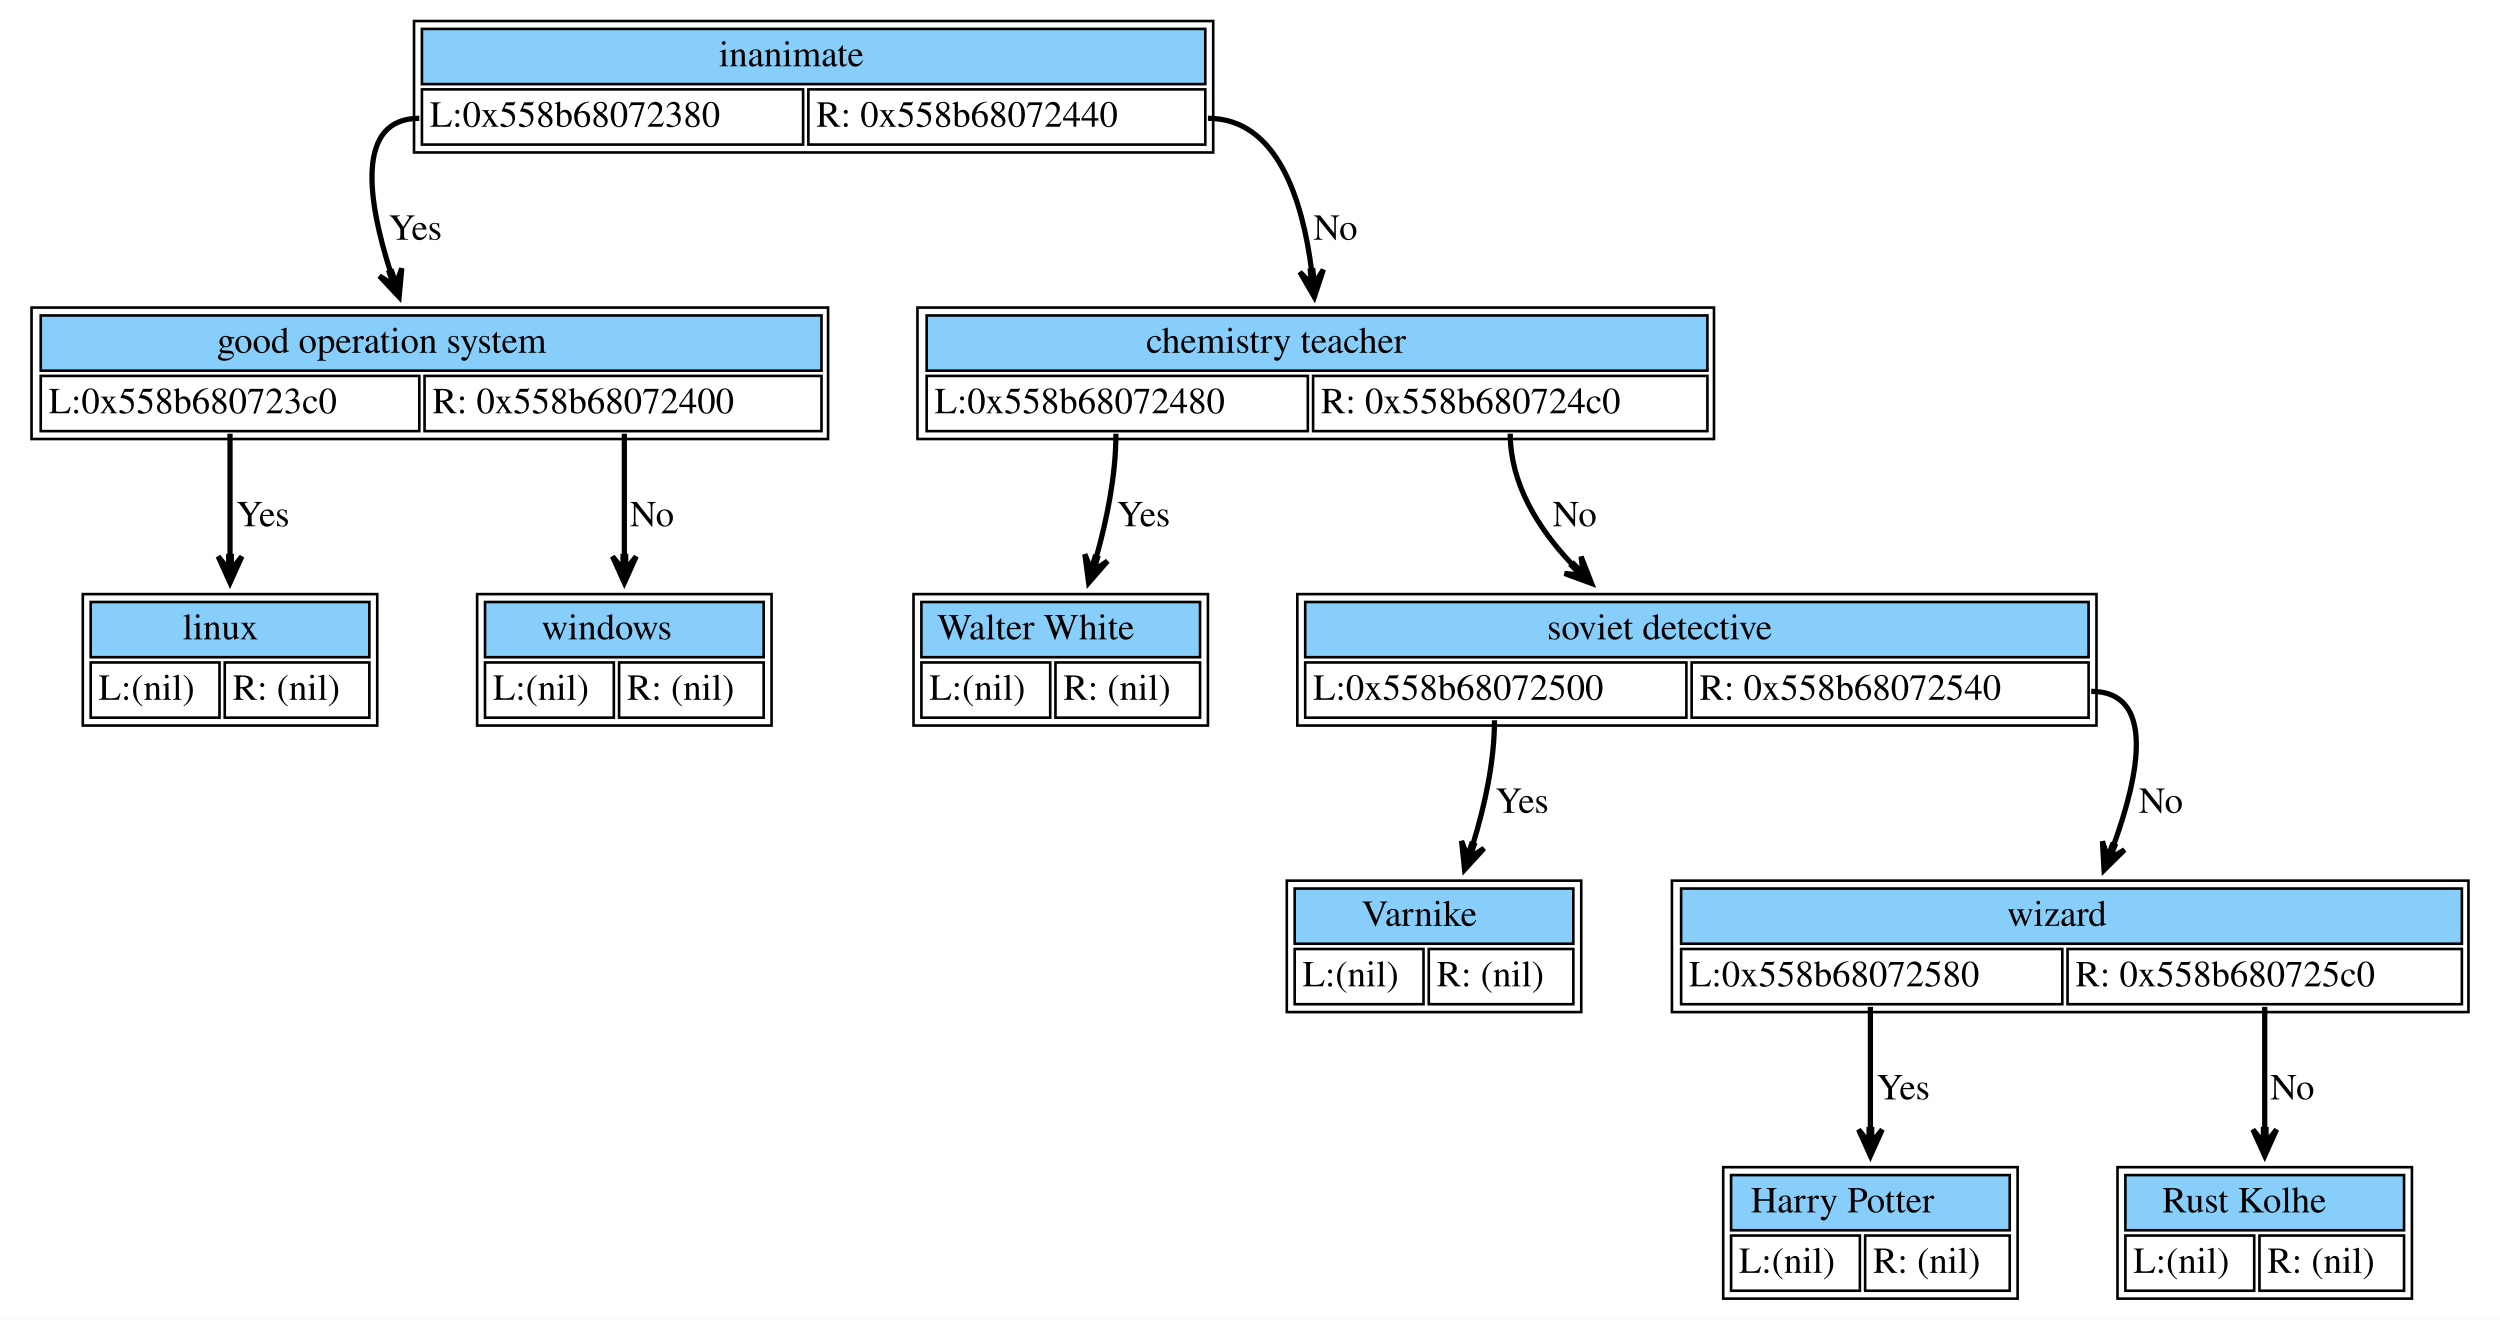
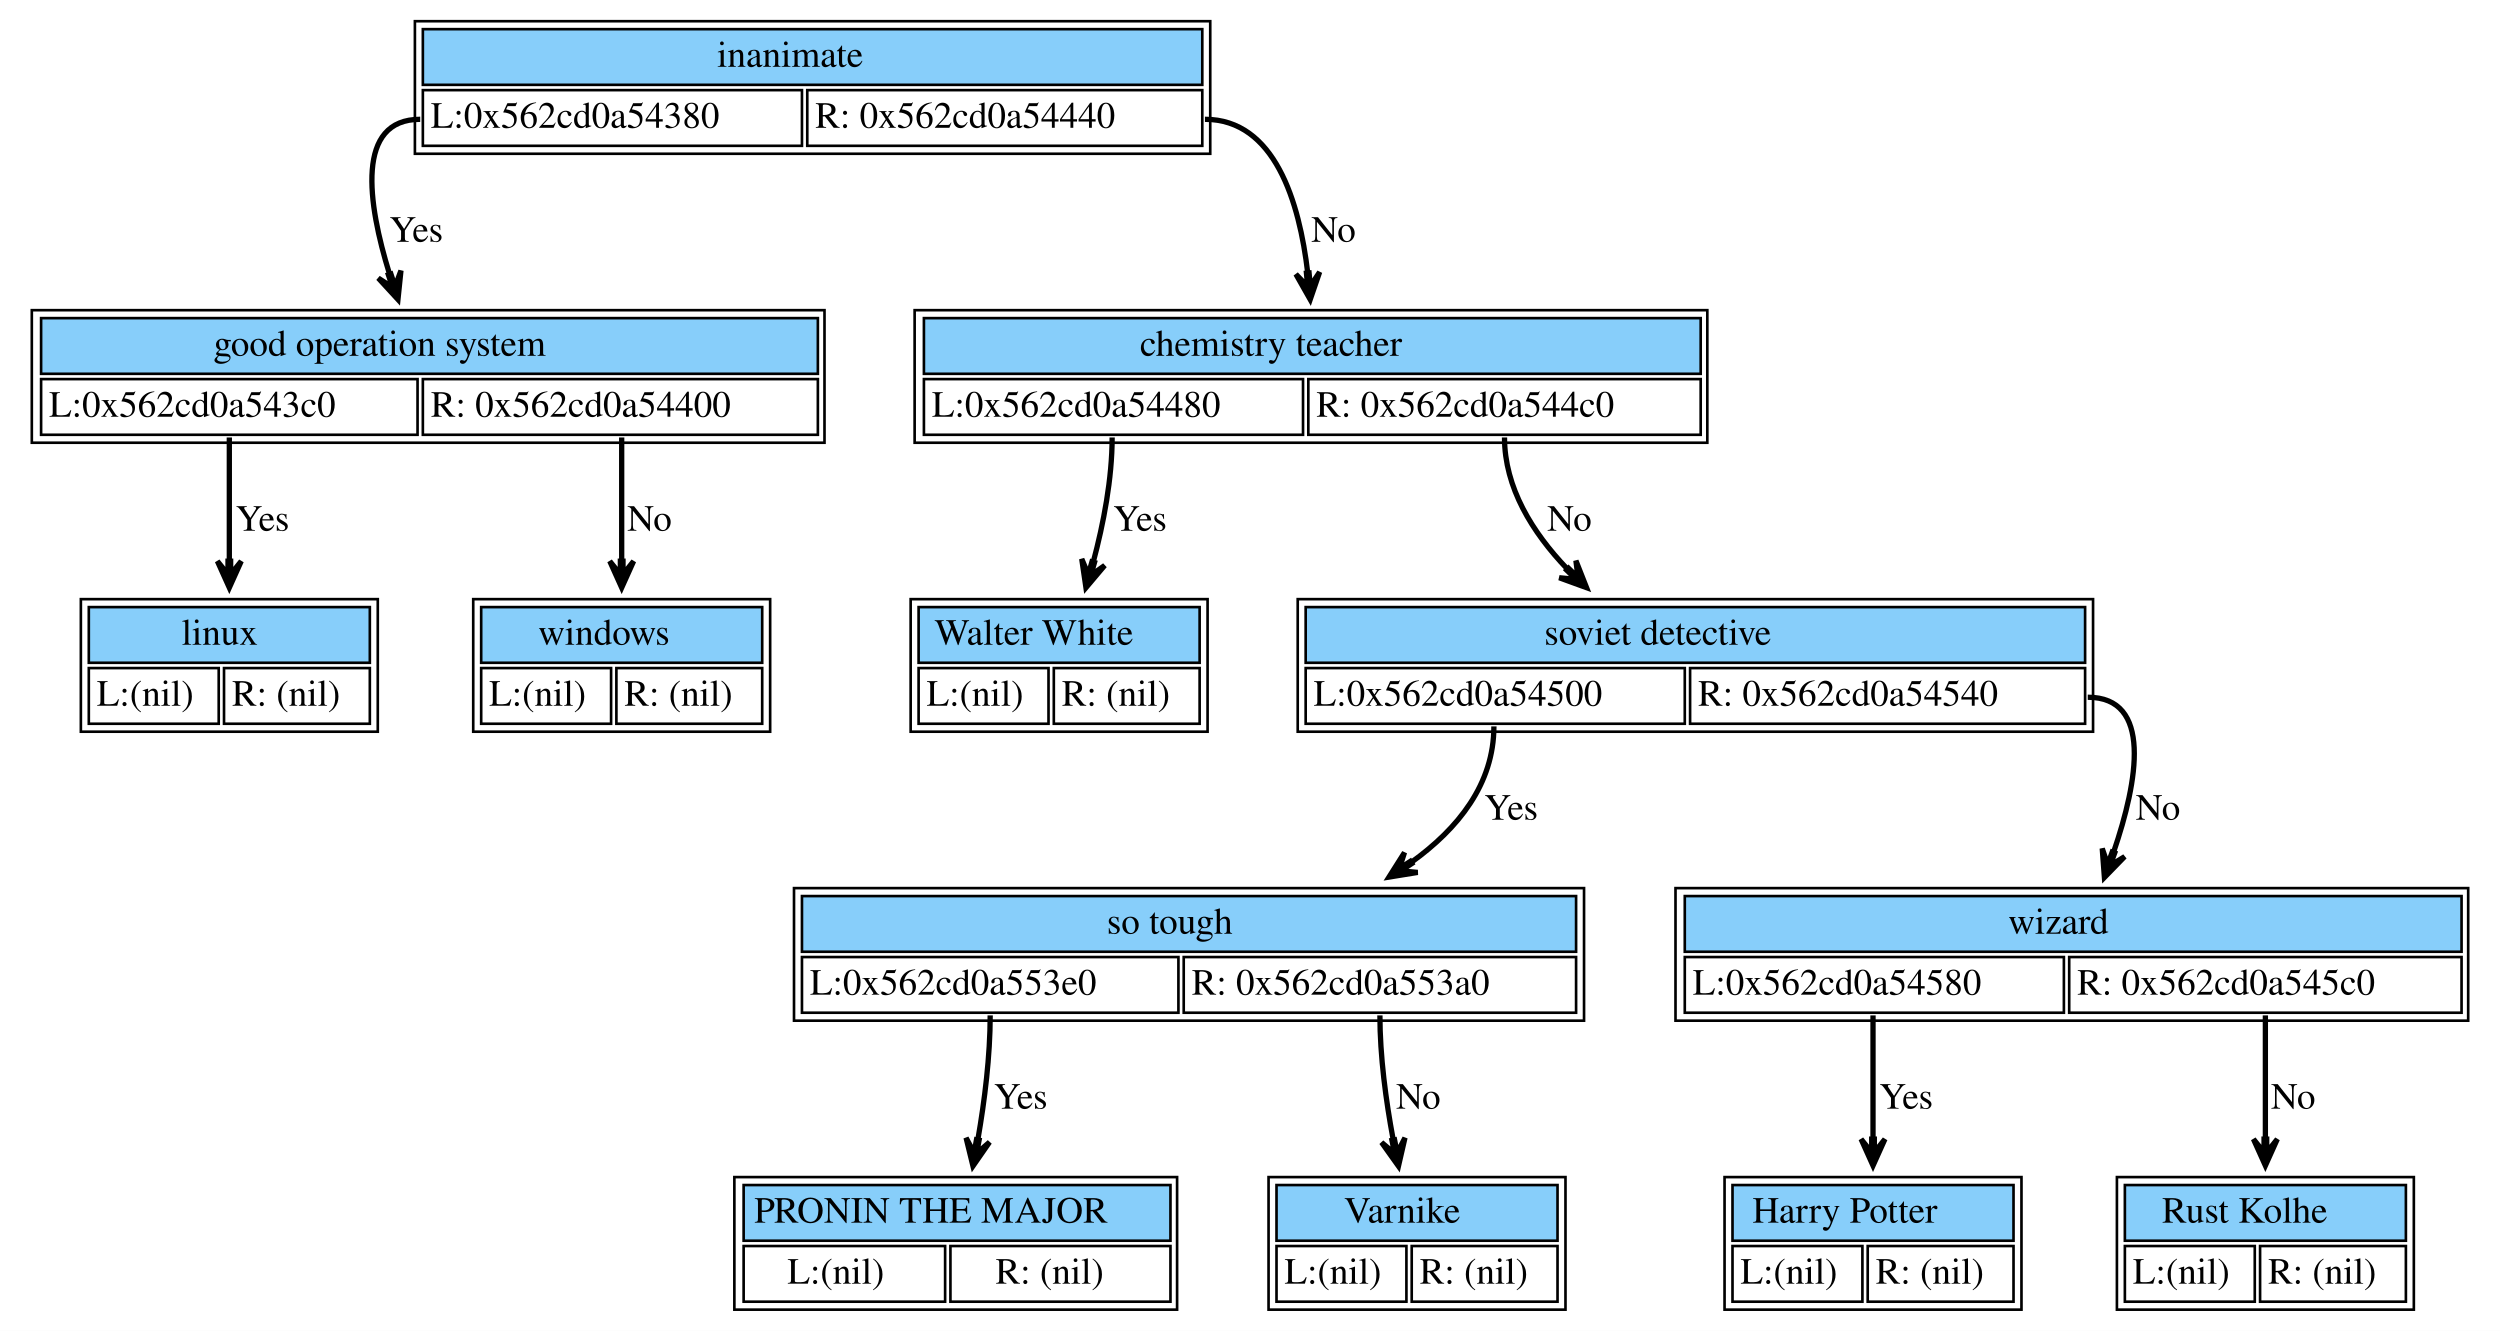
- <svg xmlns="http://www.w3.org/2000/svg" width="951pt" height="502pt" viewBox="0.00 0.00 951.00 502.00">
+ <svg xmlns="http://www.w3.org/2000/svg" width="943pt" height="502pt" viewBox="0.00 0.00 943.00 502.00">
  <g id="graph0" class="graph" transform="scale(1 1) rotate(0) translate(4 498)">
-     <polygon fill="white" stroke="transparent" points="-4,4 -4,-498 947,-498 947,4 -4,4" />
+     <polygon fill="white" stroke="transparent" points="-4,4 -4,-498 939,-498 939,4 -4,4" />
    <g id="node1" class="node">
-       <polygon fill="lightskyblue" stroke="transparent" points="30.5,-248 30.5,-269 136.5,-269 136.5,-248 30.5,-248" />
-       <polygon fill="none" stroke="black" points="30.5,-248 30.5,-269 136.5,-269 136.5,-248 30.5,-248" />
-       <text text-anchor="start" x="65.5" y="-254.8" font-family="Times,serif" font-size="14.00">linux</text>
-       <polygon fill="none" stroke="black" points="30.5,-225 30.5,-246 79.5,-246 79.5,-225 30.5,-225" />
-       <text text-anchor="start" x="33.5" y="-231.8" font-family="Times,serif" font-size="14.00">L:(nil)</text>
-       <polygon fill="none" stroke="black" points="81.5,-225 81.5,-246 136.5,-246 136.5,-225 81.5,-225" />
-       <text text-anchor="start" x="84.5" y="-231.8" font-family="Times,serif" font-size="14.00">R: (nil)</text>
-       <polygon fill="none" stroke="black" points="27.5,-222 27.5,-272 139.5,-272 139.5,-222 27.5,-222" />
+       <polygon fill="lightskyblue" stroke="transparent" points="29.5,-248 29.5,-269 135.5,-269 135.5,-248 29.5,-248" />
+       <polygon fill="none" stroke="black" points="29.5,-248 29.5,-269 135.5,-269 135.5,-248 29.5,-248" />
+       <text text-anchor="start" x="64.5" y="-254.8" font-family="Times,serif" font-size="14.00">linux</text>
+       <polygon fill="none" stroke="black" points="29.5,-225 29.5,-246 78.5,-246 78.5,-225 29.5,-225" />
+       <text text-anchor="start" x="32.5" y="-231.8" font-family="Times,serif" font-size="14.00">L:(nil)</text>
+       <polygon fill="none" stroke="black" points="80.5,-225 80.5,-246 135.5,-246 135.5,-225 80.5,-225" />
+       <text text-anchor="start" x="83.5" y="-231.8" font-family="Times,serif" font-size="14.00">R: (nil)</text>
+       <polygon fill="none" stroke="black" points="26.5,-222 26.5,-272 138.5,-272 138.5,-222 26.5,-222" />
    </g>
    <g id="node2" class="node">
-       <polygon fill="lightskyblue" stroke="transparent" points="11.5,-357 11.5,-378 308.5,-378 308.5,-357 11.5,-357" />
-       <polygon fill="none" stroke="black" points="11.5,-357 11.5,-378 308.5,-378 308.5,-357 11.5,-357" />
-       <text text-anchor="start" x="78.5" y="-363.8" font-family="Times,serif" font-size="14.00">good operation system</text>
-       <polygon fill="none" stroke="black" points="11.5,-334 11.5,-355 155.5,-355 155.5,-334 11.5,-334" />
-       <text text-anchor="start" x="14.5" y="-340.8" font-family="Times,serif" font-size="14.00">L:0x558b680723c0</text>
-       <polygon fill="none" stroke="black" points="157.5,-334 157.5,-355 308.5,-355 308.5,-334 157.5,-334" />
-       <text text-anchor="start" x="160.5" y="-340.8" font-family="Times,serif" font-size="14.00">R: 0x558b68072400</text>
-       <polygon fill="none" stroke="black" points="8,-331 8,-381 311,-381 311,-331 8,-331" />
+       <polygon fill="lightskyblue" stroke="transparent" points="11.5,-357 11.5,-378 304.5,-378 304.5,-357 11.5,-357" />
+       <polygon fill="none" stroke="black" points="11.5,-357 11.5,-378 304.5,-378 304.5,-357 11.5,-357" />
+       <text text-anchor="start" x="76.5" y="-363.8" font-family="Times,serif" font-size="14.00">good operation system</text>
+       <polygon fill="none" stroke="black" points="11.5,-334 11.5,-355 153.5,-355 153.5,-334 11.5,-334" />
+       <text text-anchor="start" x="14.5" y="-340.8" font-family="Times,serif" font-size="14.00">L:0x562cd0a543c0</text>
+       <polygon fill="none" stroke="black" points="155.5,-334 155.5,-355 304.5,-355 304.5,-334 155.5,-334" />
+       <text text-anchor="start" x="158.5" y="-340.8" font-family="Times,serif" font-size="14.00">R: 0x562cd0a54400</text>
+       <polygon fill="none" stroke="black" points="8,-331 8,-381 307,-381 307,-331 8,-331" />
    </g>
    <g id="edge1" class="edge">
-       <path fill="none" stroke="black" stroke-width="2" d="M83.5,-333C83.5,-317.8 83.5,-301.07 83.5,-286.51" />
-       <polygon fill="black" stroke="black" stroke-width="2" points="83.5,-276.33 88,-286.33 84,-281.33 84,-286.33 83.5,-286.33 83,-286.33 83,-281.33 79,-286.33 83.5,-276.33 83.5,-276.33" />
-       <text text-anchor="middle" x="96" y="-297.8" font-family="Times,serif" font-size="14.00">Yes</text>
+       <path fill="none" stroke="black" stroke-width="2" d="M82.5,-333C82.5,-317.8 82.5,-301.07 82.5,-286.51" />
+       <polygon fill="black" stroke="black" stroke-width="2" points="82.5,-276.33 87,-286.33 83,-281.33 83,-286.33 82.5,-286.33 82,-286.33 82,-281.33 78,-286.33 82.5,-276.33 82.5,-276.33" />
+       <text text-anchor="middle" x="95" y="-297.8" font-family="Times,serif" font-size="14.00">Yes</text>
    </g>
    <g id="node3" class="node">
-       <polygon fill="lightskyblue" stroke="transparent" points="180.5,-248 180.5,-269 286.5,-269 286.5,-248 180.5,-248" />
-       <polygon fill="none" stroke="black" points="180.5,-248 180.5,-269 286.5,-269 286.5,-248 180.5,-248" />
-       <text text-anchor="start" x="202" y="-254.8" font-family="Times,serif" font-size="14.00">windows</text>
-       <polygon fill="none" stroke="black" points="180.5,-225 180.5,-246 229.5,-246 229.5,-225 180.5,-225" />
-       <text text-anchor="start" x="183.5" y="-231.8" font-family="Times,serif" font-size="14.00">L:(nil)</text>
-       <polygon fill="none" stroke="black" points="231.5,-225 231.5,-246 286.5,-246 286.5,-225 231.5,-225" />
-       <text text-anchor="start" x="234.5" y="-231.8" font-family="Times,serif" font-size="14.00">R: (nil)</text>
-       <polygon fill="none" stroke="black" points="177.5,-222 177.5,-272 289.5,-272 289.5,-222 177.5,-222" />
+       <polygon fill="lightskyblue" stroke="transparent" points="177.5,-248 177.5,-269 283.5,-269 283.5,-248 177.5,-248" />
+       <polygon fill="none" stroke="black" points="177.5,-248 177.5,-269 283.5,-269 283.5,-248 177.5,-248" />
+       <text text-anchor="start" x="199" y="-254.8" font-family="Times,serif" font-size="14.00">windows</text>
+       <polygon fill="none" stroke="black" points="177.5,-225 177.5,-246 226.5,-246 226.5,-225 177.5,-225" />
+       <text text-anchor="start" x="180.5" y="-231.8" font-family="Times,serif" font-size="14.00">L:(nil)</text>
+       <polygon fill="none" stroke="black" points="228.5,-225 228.5,-246 283.5,-246 283.5,-225 228.5,-225" />
+       <text text-anchor="start" x="231.5" y="-231.8" font-family="Times,serif" font-size="14.00">R: (nil)</text>
+       <polygon fill="none" stroke="black" points="174.5,-222 174.5,-272 286.5,-272 286.5,-222 174.5,-222" />
    </g>
    <g id="edge2" class="edge">
-       <path fill="none" stroke="black" stroke-width="2" d="M233.5,-333C233.5,-317.8 233.5,-301.07 233.5,-286.51" />
-       <polygon fill="black" stroke="black" stroke-width="2" points="233.5,-276.33 238,-286.33 234,-281.33 234,-286.33 233.5,-286.33 233,-286.33 233,-281.33 229,-286.33 233.5,-276.33 233.5,-276.33" />
-       <text text-anchor="middle" x="244" y="-297.8" font-family="Times,serif" font-size="14.00">No</text>
+       <path fill="none" stroke="black" stroke-width="2" d="M230.5,-333C230.5,-317.8 230.5,-301.07 230.5,-286.51" />
+       <polygon fill="black" stroke="black" stroke-width="2" points="230.5,-276.33 235,-286.33 231,-281.33 231,-286.33 230.5,-286.33 230,-286.33 230,-281.33 226,-286.33 230.5,-276.33 230.5,-276.33" />
+       <text text-anchor="middle" x="241" y="-297.8" font-family="Times,serif" font-size="14.00">No</text>
    </g>
    <g id="node4" class="node">
-       <polygon fill="lightskyblue" stroke="transparent" points="156.5,-466 156.5,-487 454.5,-487 454.5,-466 156.5,-466" />
-       <polygon fill="none" stroke="black" points="156.5,-466 156.5,-487 454.5,-487 454.5,-466 156.5,-466" />
-       <text text-anchor="start" x="269.5" y="-472.8" font-family="Times,serif" font-size="14.00">inanimate</text>
-       <polygon fill="none" stroke="black" points="156.5,-443 156.5,-464 301.5,-464 301.5,-443 156.5,-443" />
-       <text text-anchor="start" x="159.5" y="-449.8" font-family="Times,serif" font-size="14.00">L:0x558b68072380</text>
-       <polygon fill="none" stroke="black" points="303.5,-443 303.5,-464 454.5,-464 454.5,-443 303.5,-443" />
-       <text text-anchor="start" x="306.5" y="-449.8" font-family="Times,serif" font-size="14.00">R: 0x558b68072440</text>
-       <polygon fill="none" stroke="black" points="153.5,-440 153.5,-490 457.5,-490 457.5,-440 153.5,-440" />
+       <polygon fill="lightskyblue" stroke="transparent" points="155.5,-466 155.5,-487 449.5,-487 449.5,-466 155.5,-466" />
+       <polygon fill="none" stroke="black" points="155.5,-466 155.5,-487 449.5,-487 449.5,-466 155.5,-466" />
+       <text text-anchor="start" x="266.5" y="-472.8" font-family="Times,serif" font-size="14.00">inanimate</text>
+       <polygon fill="none" stroke="black" points="155.5,-443 155.5,-464 298.5,-464 298.5,-443 155.5,-443" />
+       <text text-anchor="start" x="158.5" y="-449.8" font-family="Times,serif" font-size="14.00">L:0x562cd0a54380</text>
+       <polygon fill="none" stroke="black" points="300.5,-443 300.5,-464 449.5,-464 449.5,-443 300.5,-443" />
+       <text text-anchor="start" x="303.5" y="-449.8" font-family="Times,serif" font-size="14.00">R: 0x562cd0a54440</text>
+       <polygon fill="none" stroke="black" points="152.5,-440 152.5,-490 452.5,-490 452.5,-440 152.5,-440" />
    </g>
    <g id="edge3" class="edge">
-       <path fill="none" stroke="black" stroke-width="2" d="M155.5,-453C131.06,-453 135.9,-421.56 144.52,-394.66" />
-       <polygon fill="black" stroke="black" stroke-width="2" points="147.82,-385.03 148.84,-395.94 146.67,-389.92 145.05,-394.65 144.58,-394.49 144.11,-394.32 145.72,-389.59 140.32,-393.03 147.82,-385.03 147.82,-385.03" />
-       <text text-anchor="middle" x="154" y="-406.8" font-family="Times,serif" font-size="14.00">Yes</text>
+       <path fill="none" stroke="black" stroke-width="2" d="M154.5,-453C130.07,-453 134.59,-421.56 142.92,-394.66" />
+       <polygon fill="black" stroke="black" stroke-width="2" points="146.11,-385.03 147.24,-395.93 145.01,-389.93 143.44,-394.67 142.96,-394.52 142.49,-394.36 144.06,-389.61 138.69,-393.1 146.11,-385.03 146.11,-385.03" />
+       <text text-anchor="middle" x="153" y="-406.8" font-family="Times,serif" font-size="14.00">Yes</text>
    </g>
    <g id="node5" class="node">
-       <polygon fill="lightskyblue" stroke="transparent" points="348.5,-357 348.5,-378 645.5,-378 645.5,-357 348.5,-357" />
-       <polygon fill="none" stroke="black" points="348.5,-357 348.5,-378 645.5,-378 645.5,-357 348.5,-357" />
-       <text text-anchor="start" x="432" y="-363.8" font-family="Times,serif" font-size="14.00">chemistry teacher</text>
-       <polygon fill="none" stroke="black" points="348.5,-334 348.5,-355 493.5,-355 493.5,-334 348.5,-334" />
-       <text text-anchor="start" x="351.5" y="-340.8" font-family="Times,serif" font-size="14.00">L:0x558b68072480</text>
-       <polygon fill="none" stroke="black" points="495.5,-334 495.5,-355 645.5,-355 645.5,-334 495.5,-334" />
-       <text text-anchor="start" x="498.5" y="-340.8" font-family="Times,serif" font-size="14.00">R: 0x558b680724c0</text>
-       <polygon fill="none" stroke="black" points="345,-331 345,-381 648,-381 648,-331 345,-331" />
+       <polygon fill="lightskyblue" stroke="transparent" points="344.5,-357 344.5,-378 637.5,-378 637.5,-357 344.5,-357" />
+       <polygon fill="none" stroke="black" points="344.5,-357 344.5,-378 637.5,-378 637.5,-357 344.5,-357" />
+       <text text-anchor="start" x="426" y="-363.8" font-family="Times,serif" font-size="14.00">chemistry teacher</text>
+       <polygon fill="none" stroke="black" points="344.5,-334 344.5,-355 487.5,-355 487.5,-334 344.5,-334" />
+       <text text-anchor="start" x="347.5" y="-340.8" font-family="Times,serif" font-size="14.00">L:0x562cd0a54480</text>
+       <polygon fill="none" stroke="black" points="489.5,-334 489.5,-355 637.5,-355 637.5,-334 489.5,-334" />
+       <text text-anchor="start" x="492.5" y="-340.8" font-family="Times,serif" font-size="14.00">R: 0x562cd0a544c0</text>
+       <polygon fill="none" stroke="black" points="341,-331 341,-381 640,-381 640,-331 341,-331" />
    </g>
    <g id="edge4" class="edge">
-       <path fill="none" stroke="black" stroke-width="2" d="M455.5,-453C481.94,-453 491.56,-421.83 494.94,-395.02" />
-       <polygon fill="black" stroke="black" stroke-width="2" points="495.96,-385.03 499.42,-395.43 495.95,-390.05 495.44,-395.02 494.95,-394.97 494.45,-394.92 494.95,-389.95 490.47,-394.52 495.96,-385.03 495.96,-385.03" />
-       <text text-anchor="middle" x="504" y="-406.8" font-family="Times,serif" font-size="14.00">No</text>
+       <path fill="none" stroke="black" stroke-width="2" d="M450.5,-453C476.84,-453 486.15,-421.83 489.28,-395.02" />
+       <polygon fill="black" stroke="black" stroke-width="2" points="490.21,-385.03 493.77,-395.4 490.24,-390.05 489.78,-395.03 489.29,-394.98 488.79,-394.94 489.25,-389.96 484.81,-394.57 490.21,-385.03 490.21,-385.03" />
+       <text text-anchor="middle" x="499" y="-406.8" font-family="Times,serif" font-size="14.00">No</text>
    </g>
    <g id="node6" class="node">
-       <polygon fill="lightskyblue" stroke="transparent" points="346.5,-248 346.5,-269 452.5,-269 452.5,-248 346.5,-248" />
-       <polygon fill="none" stroke="black" points="346.5,-248 346.5,-269 452.5,-269 452.5,-248 346.5,-248" />
-       <text text-anchor="start" x="352.5" y="-254.8" font-family="Times,serif" font-size="14.00">Walter White</text>
-       <polygon fill="none" stroke="black" points="346.5,-225 346.5,-246 395.5,-246 395.5,-225 346.5,-225" />
-       <text text-anchor="start" x="349.5" y="-231.8" font-family="Times,serif" font-size="14.00">L:(nil)</text>
-       <polygon fill="none" stroke="black" points="397.5,-225 397.5,-246 452.5,-246 452.5,-225 397.5,-225" />
-       <text text-anchor="start" x="400.5" y="-231.8" font-family="Times,serif" font-size="14.00">R: (nil)</text>
-       <polygon fill="none" stroke="black" points="343.5,-222 343.5,-272 455.5,-272 455.5,-222 343.5,-222" />
+       <polygon fill="lightskyblue" stroke="transparent" points="342.5,-248 342.5,-269 448.5,-269 448.5,-248 342.5,-248" />
+       <polygon fill="none" stroke="black" points="342.5,-248 342.5,-269 448.5,-269 448.5,-248 342.5,-248" />
+       <text text-anchor="start" x="348.5" y="-254.8" font-family="Times,serif" font-size="14.00">Walter White</text>
+       <polygon fill="none" stroke="black" points="342.5,-225 342.5,-246 391.5,-246 391.5,-225 342.5,-225" />
+       <text text-anchor="start" x="345.5" y="-231.8" font-family="Times,serif" font-size="14.00">L:(nil)</text>
+       <polygon fill="none" stroke="black" points="393.5,-225 393.5,-246 448.5,-246 448.5,-225 393.5,-225" />
+       <text text-anchor="start" x="396.5" y="-231.8" font-family="Times,serif" font-size="14.00">R: (nil)</text>
+       <polygon fill="none" stroke="black" points="339.5,-222 339.5,-272 451.5,-272 451.5,-222 339.5,-222" />
    </g>
    <g id="edge5" class="edge">
-       <path fill="none" stroke="black" stroke-width="2" d="M420.5,-333C420.5,-317.31 417.09,-300.46 413.01,-285.94" />
-       <polygon fill="black" stroke="black" stroke-width="2" points="410.12,-276.29 417.31,-284.58 412.04,-280.94 413.47,-285.73 413,-285.87 412.52,-286.01 411.08,-281.23 408.68,-287.16 410.12,-276.29 410.12,-276.29" />
-       <text text-anchor="middle" x="431" y="-297.8" font-family="Times,serif" font-size="14.00">Yes</text>
+       <path fill="none" stroke="black" stroke-width="2" d="M415.5,-333C415.5,-317.36 412.25,-300.51 408.37,-285.98" />
+       <polygon fill="black" stroke="black" stroke-width="2" points="405.62,-276.33 412.69,-284.71 407.47,-281 408.84,-285.81 408.36,-285.95 407.88,-286.08 406.51,-281.28 404.03,-287.18 405.62,-276.33 405.62,-276.33" />
+       <text text-anchor="middle" x="426" y="-297.8" font-family="Times,serif" font-size="14.00">Yes</text>
    </g>
    <g id="node7" class="node">
-       <polygon fill="lightskyblue" stroke="transparent" points="492.5,-248 492.5,-269 790.5,-269 790.5,-248 492.5,-248" />
-       <polygon fill="none" stroke="black" points="492.5,-248 492.5,-269 790.5,-269 790.5,-248 492.5,-248" />
-       <text text-anchor="start" x="584.5" y="-254.8" font-family="Times,serif" font-size="14.00">soviet detective</text>
-       <polygon fill="none" stroke="black" points="492.5,-225 492.5,-246 637.5,-246 637.5,-225 492.5,-225" />
-       <text text-anchor="start" x="495.5" y="-231.8" font-family="Times,serif" font-size="14.00">L:0x558b68072500</text>
-       <polygon fill="none" stroke="black" points="639.5,-225 639.5,-246 790.5,-246 790.5,-225 639.5,-225" />
-       <text text-anchor="start" x="642.5" y="-231.8" font-family="Times,serif" font-size="14.00">R: 0x558b68072540</text>
-       <polygon fill="none" stroke="black" points="489.5,-222 489.5,-272 793.5,-272 793.5,-222 489.5,-222" />
+       <polygon fill="lightskyblue" stroke="transparent" points="488.5,-248 488.5,-269 782.5,-269 782.5,-248 488.5,-248" />
+       <polygon fill="none" stroke="black" points="488.5,-248 488.5,-269 782.5,-269 782.5,-248 488.5,-248" />
+       <text text-anchor="start" x="578.5" y="-254.8" font-family="Times,serif" font-size="14.00">soviet detective</text>
+       <polygon fill="none" stroke="black" points="488.5,-225 488.5,-246 631.5,-246 631.5,-225 488.5,-225" />
+       <text text-anchor="start" x="491.5" y="-231.8" font-family="Times,serif" font-size="14.00">L:0x562cd0a54500</text>
+       <polygon fill="none" stroke="black" points="633.5,-225 633.5,-246 782.5,-246 782.5,-225 633.5,-225" />
+       <text text-anchor="start" x="636.5" y="-231.8" font-family="Times,serif" font-size="14.00">R: 0x562cd0a54540</text>
+       <polygon fill="none" stroke="black" points="485.5,-222 485.5,-272 785.5,-272 785.5,-222 485.5,-222" />
    </g>
    <g id="edge6" class="edge">
-       <path fill="none" stroke="black" stroke-width="2" d="M570.5,-333C570.5,-314.02 581.06,-297.04 594.03,-283.33" />
-       <polygon fill="black" stroke="black" stroke-width="2" points="601.44,-276.07 597.45,-286.28 598.22,-279.93 594.65,-283.43 594.3,-283.07 593.95,-282.72 597.52,-279.21 591.15,-279.86 601.44,-276.07 601.44,-276.07" />
-       <text text-anchor="middle" x="595" y="-297.8" font-family="Times,serif" font-size="14.00">No</text>
+       <path fill="none" stroke="black" stroke-width="2" d="M563.5,-333C563.5,-314.07 574.02,-297.19 587.03,-283.56" />
+       <polygon fill="black" stroke="black" stroke-width="2" points="594.45,-276.33 590.43,-286.53 591.22,-280.18 587.64,-283.67 587.29,-283.31 586.94,-282.95 590.52,-279.46 584.15,-280.08 594.45,-276.33 594.45,-276.33" />
+       <text text-anchor="middle" x="588" y="-297.8" font-family="Times,serif" font-size="14.00">No</text>
+     </g>
+     <g id="node9" class="node">
+       <polygon fill="lightskyblue" stroke="transparent" points="298.5,-139 298.5,-160 590.5,-160 590.5,-139 298.5,-139" />
+       <polygon fill="none" stroke="black" points="298.5,-139 298.5,-160 590.5,-160 590.5,-139 298.5,-139" />
+       <text text-anchor="start" x="413.5" y="-145.8" font-family="Times,serif" font-size="14.00">so tough</text>
+       <polygon fill="none" stroke="black" points="298.5,-116 298.5,-137 440.5,-137 440.5,-116 298.5,-116" />
+       <text text-anchor="start" x="301.5" y="-122.8" font-family="Times,serif" font-size="14.00">L:0x562cd0a553e0</text>
+       <polygon fill="none" stroke="black" points="442.5,-116 442.5,-137 590.5,-137 590.5,-116 442.5,-116" />
+       <text text-anchor="start" x="445.5" y="-122.8" font-family="Times,serif" font-size="14.00">R: 0x562cd0a553a0</text>
+       <polygon fill="none" stroke="black" points="295.5,-113 295.5,-163 593.5,-163 593.5,-113 295.5,-113" />
+     </g>
+     <g id="edge9" class="edge">
+       <path fill="none" stroke="black" stroke-width="2" d="M559.5,-224C559.5,-202.26 546.04,-185.44 528.33,-172.73" />
+       <polygon fill="black" stroke="black" stroke-width="2" points="519.92,-167.17 530.75,-168.93 524.37,-169.51 528.54,-172.27 528.27,-172.69 527.99,-173.1 523.82,-170.35 525.78,-176.44 519.92,-167.17 519.92,-167.17" />
+       <text text-anchor="middle" x="566" y="-188.8" font-family="Times,serif" font-size="14.00">Yes</text>
+     </g>
+     <g id="node11" class="node">
+       <polygon fill="lightskyblue" stroke="transparent" points="631.5,-139 631.5,-160 924.5,-160 924.5,-139 631.5,-139" />
+       <polygon fill="none" stroke="black" points="631.5,-139 631.5,-160 924.5,-160 924.5,-139 631.5,-139" />
+       <text text-anchor="start" x="753.5" y="-145.8" font-family="Times,serif" font-size="14.00">wizard</text>
+       <polygon fill="none" stroke="black" points="631.5,-116 631.5,-137 774.5,-137 774.5,-116 631.5,-116" />
+       <text text-anchor="start" x="634.5" y="-122.8" font-family="Times,serif" font-size="14.00">L:0x562cd0a54580</text>
+       <polygon fill="none" stroke="black" points="776.5,-116 776.5,-137 924.5,-137 924.5,-116 776.5,-116" />
+       <text text-anchor="start" x="779.5" y="-122.8" font-family="Times,serif" font-size="14.00">R: 0x562cd0a545c0</text>
+       <polygon fill="none" stroke="black" points="628,-113 628,-163 927,-163 927,-113 628,-113" />
+     </g>
+     <g id="edge10" class="edge">
+       <path fill="none" stroke="black" stroke-width="2" d="M783.5,-235C807.97,-235 802.46,-203.56 793.28,-176.66" />
+       <polygon fill="black" stroke="black" stroke-width="2" points="789.78,-167.03 797.42,-174.89 791.96,-171.55 793.66,-176.25 793.19,-176.42 792.72,-176.59 791.02,-171.9 788.96,-177.96 789.78,-167.03 789.78,-167.03" />
+       <text text-anchor="middle" x="810" y="-188.8" font-family="Times,serif" font-size="14.00">No</text>
    </g>
    <g id="node8" class="node">
-       <polygon fill="lightskyblue" stroke="transparent" points="488.5,-139 488.5,-160 594.5,-160 594.5,-139 488.5,-139" />
-       <polygon fill="none" stroke="black" points="488.5,-139 488.5,-160 594.5,-160 594.5,-139 488.5,-139" />
-       <text text-anchor="start" x="514" y="-145.8" font-family="Times,serif" font-size="14.00">Varnike</text>
-       <polygon fill="none" stroke="black" points="488.5,-116 488.5,-137 537.5,-137 537.5,-116 488.5,-116" />
-       <text text-anchor="start" x="491.5" y="-122.8" font-family="Times,serif" font-size="14.00">L:(nil)</text>
-       <polygon fill="none" stroke="black" points="539.5,-116 539.5,-137 594.5,-137 594.5,-116 539.5,-116" />
-       <text text-anchor="start" x="542.5" y="-122.8" font-family="Times,serif" font-size="14.00">R: (nil)</text>
-       <polygon fill="none" stroke="black" points="485.5,-113 485.5,-163 597.5,-163 597.5,-113 485.5,-113" />
+       <polygon fill="lightskyblue" stroke="transparent" points="276.5,-30 276.5,-51 437.5,-51 437.5,-30 276.5,-30" />
+       <polygon fill="none" stroke="black" points="276.5,-30 276.5,-51 437.5,-51 437.5,-30 276.5,-30" />
+       <text text-anchor="start" x="280.5" y="-36.8" font-family="Times,serif" font-size="14.00">PRONIN THE MAJOR</text>
+       <polygon fill="none" stroke="black" points="276.5,-7 276.5,-28 352.5,-28 352.5,-7 276.5,-7" />
+       <text text-anchor="start" x="293" y="-13.8" font-family="Times,serif" font-size="14.00">L:(nil)</text>
+       <polygon fill="none" stroke="black" points="354.5,-7 354.5,-28 437.5,-28 437.5,-7 354.5,-7" />
+       <text text-anchor="start" x="371.5" y="-13.8" font-family="Times,serif" font-size="14.00">R: (nil)</text>
+       <polygon fill="none" stroke="black" points="273,-4 273,-54 440,-54 440,-4 273,-4" />
    </g>
    <g id="edge7" class="edge">
-       <path fill="none" stroke="black" stroke-width="2" d="M564.5,-224C564.5,-208.23 560.76,-191.36 556.3,-176.84" />
-       <polygon fill="black" stroke="black" stroke-width="2" points="553.13,-167.21 560.53,-175.3 555.17,-171.8 556.73,-176.55 556.26,-176.71 555.78,-176.86 554.22,-172.11 551.98,-178.11 553.13,-167.21 553.13,-167.21" />
-       <text text-anchor="middle" x="575" y="-188.8" font-family="Times,serif" font-size="14.00">Yes</text>
+       <path fill="none" stroke="black" stroke-width="2" d="M369.5,-115C369.5,-99.62 367.4,-82.86 364.88,-68.32" />
+       <polygon fill="black" stroke="black" stroke-width="2" points="363,-58.17 369.25,-67.18 364.4,-62.99 365.31,-67.91 364.82,-68 364.33,-68.09 363.42,-63.18 360.4,-68.82 363,-58.17 363,-58.17" />
+       <text text-anchor="middle" x="381" y="-79.8" font-family="Times,serif" font-size="14.00">Yes</text>
    </g>
-     <g id="node9" class="node">
-       <polygon fill="lightskyblue" stroke="transparent" points="635.5,-139 635.5,-160 932.5,-160 932.5,-139 635.5,-139" />
-       <polygon fill="none" stroke="black" points="635.5,-139 635.5,-160 932.5,-160 932.5,-139 635.5,-139" />
-       <text text-anchor="start" x="759.5" y="-145.8" font-family="Times,serif" font-size="14.00">wizard</text>
-       <polygon fill="none" stroke="black" points="635.5,-116 635.5,-137 780.5,-137 780.5,-116 635.5,-116" />
-       <text text-anchor="start" x="638.5" y="-122.8" font-family="Times,serif" font-size="14.00">L:0x558b68072580</text>
-       <polygon fill="none" stroke="black" points="782.5,-116 782.5,-137 932.5,-137 932.5,-116 782.5,-116" />
-       <text text-anchor="start" x="785.5" y="-122.8" font-family="Times,serif" font-size="14.00">R: 0x558b680725c0</text>
-       <polygon fill="none" stroke="black" points="632,-113 632,-163 935,-163 935,-113 632,-113" />
+     <g id="node10" class="node">
+       <polygon fill="lightskyblue" stroke="transparent" points="477.5,-30 477.5,-51 583.5,-51 583.5,-30 477.5,-30" />
+       <polygon fill="none" stroke="black" points="477.5,-30 477.5,-51 583.5,-51 583.5,-30 477.5,-30" />
+       <text text-anchor="start" x="503" y="-36.8" font-family="Times,serif" font-size="14.00">Varnike</text>
+       <polygon fill="none" stroke="black" points="477.5,-7 477.5,-28 526.5,-28 526.5,-7 477.5,-7" />
+       <text text-anchor="start" x="480.5" y="-13.8" font-family="Times,serif" font-size="14.00">L:(nil)</text>
+       <polygon fill="none" stroke="black" points="528.5,-7 528.5,-28 583.5,-28 583.5,-7 528.5,-7" />
+       <text text-anchor="start" x="531.5" y="-13.8" font-family="Times,serif" font-size="14.00">R: (nil)</text>
+       <polygon fill="none" stroke="black" points="474.5,-4 474.5,-54 586.5,-54 586.5,-4 474.5,-4" />
    </g>
    <g id="edge8" class="edge">
-       <path fill="none" stroke="black" stroke-width="2" d="M791.5,-235C816,-235 809.84,-203.56 800.09,-176.66" />
-       <polygon fill="black" stroke="black" stroke-width="2" points="796.38,-167.03 804.17,-174.74 798.64,-171.51 800.44,-176.18 799.97,-176.36 799.5,-176.54 797.71,-171.87 795.77,-177.97 796.38,-167.03 796.38,-167.03" />
-       <text text-anchor="middle" x="818" y="-188.8" font-family="Times,serif" font-size="14.00">No</text>
+       <path fill="none" stroke="black" stroke-width="2" d="M516.5,-115C516.5,-99.6 518.77,-82.83 521.48,-68.29" />
+       <polygon fill="black" stroke="black" stroke-width="2" points="523.5,-58.14 525.96,-68.83 523.01,-63.14 522.03,-68.05 521.54,-67.95 521.05,-67.85 522.03,-62.95 517.13,-67.07 523.5,-58.14 523.5,-58.14" />
+       <text text-anchor="middle" x="531" y="-79.8" font-family="Times,serif" font-size="14.00">No</text>
    </g>
-     <g id="node10" class="node">
-       <polygon fill="lightskyblue" stroke="transparent" points="654.5,-30 654.5,-51 760.5,-51 760.5,-30 654.5,-30" />
-       <polygon fill="none" stroke="black" points="654.5,-30 654.5,-51 760.5,-51 760.5,-30 654.5,-30" />
-       <text text-anchor="start" x="662" y="-36.8" font-family="Times,serif" font-size="14.00">Harry Potter</text>
-       <polygon fill="none" stroke="black" points="654.5,-7 654.5,-28 703.5,-28 703.5,-7 654.5,-7" />
-       <text text-anchor="start" x="657.5" y="-13.8" font-family="Times,serif" font-size="14.00">L:(nil)</text>
-       <polygon fill="none" stroke="black" points="705.5,-7 705.5,-28 760.5,-28 760.5,-7 705.5,-7" />
-       <text text-anchor="start" x="708.5" y="-13.8" font-family="Times,serif" font-size="14.00">R: (nil)</text>
-       <polygon fill="none" stroke="black" points="651.5,-4 651.5,-54 763.5,-54 763.5,-4 651.5,-4" />
+     <g id="node12" class="node">
+       <polygon fill="lightskyblue" stroke="transparent" points="649.5,-30 649.5,-51 755.5,-51 755.5,-30 649.5,-30" />
+       <polygon fill="none" stroke="black" points="649.5,-30 649.5,-51 755.5,-51 755.5,-30 649.5,-30" />
+       <text text-anchor="start" x="657" y="-36.8" font-family="Times,serif" font-size="14.00">Harry Potter</text>
+       <polygon fill="none" stroke="black" points="649.5,-7 649.5,-28 698.5,-28 698.5,-7 649.5,-7" />
+       <text text-anchor="start" x="652.5" y="-13.8" font-family="Times,serif" font-size="14.00">L:(nil)</text>
+       <polygon fill="none" stroke="black" points="700.5,-7 700.5,-28 755.5,-28 755.5,-7 700.5,-7" />
+       <text text-anchor="start" x="703.5" y="-13.8" font-family="Times,serif" font-size="14.00">R: (nil)</text>
+       <polygon fill="none" stroke="black" points="646.5,-4 646.5,-54 758.5,-54 758.5,-4 646.5,-4" />
    </g>
-     <g id="edge9" class="edge">
-       <path fill="none" stroke="black" stroke-width="2" d="M707.5,-115C707.5,-99.8 707.5,-83.07 707.5,-68.51" />
-       <polygon fill="black" stroke="black" stroke-width="2" points="707.5,-58.33 712,-68.33 708,-63.33 708,-68.33 707.5,-68.33 707,-68.33 707,-63.33 703,-68.33 707.5,-58.33 707.5,-58.33" />
-       <text text-anchor="middle" x="720" y="-79.8" font-family="Times,serif" font-size="14.00">Yes</text>
+     <g id="edge11" class="edge">
+       <path fill="none" stroke="black" stroke-width="2" d="M702.5,-115C702.5,-99.8 702.5,-83.07 702.5,-68.51" />
+       <polygon fill="black" stroke="black" stroke-width="2" points="702.5,-58.33 707,-68.33 703,-63.33 703,-68.33 702.5,-68.33 702,-68.33 702,-63.33 698,-68.33 702.5,-58.33 702.5,-58.33" />
+       <text text-anchor="middle" x="715" y="-79.8" font-family="Times,serif" font-size="14.00">Yes</text>
    </g>
-     <g id="node11" class="node">
-       <polygon fill="lightskyblue" stroke="transparent" points="804.5,-30 804.5,-51 910.5,-51 910.5,-30 804.5,-30" />
-       <polygon fill="none" stroke="black" points="804.5,-30 804.5,-51 910.5,-51 910.5,-30 804.5,-30" />
-       <text text-anchor="start" x="818.5" y="-36.8" font-family="Times,serif" font-size="14.00">Rust Kolhe</text>
-       <polygon fill="none" stroke="black" points="804.5,-7 804.5,-28 853.5,-28 853.5,-7 804.5,-7" />
-       <text text-anchor="start" x="807.5" y="-13.8" font-family="Times,serif" font-size="14.00">L:(nil)</text>
-       <polygon fill="none" stroke="black" points="855.5,-7 855.5,-28 910.5,-28 910.5,-7 855.5,-7" />
-       <text text-anchor="start" x="858.5" y="-13.8" font-family="Times,serif" font-size="14.00">R: (nil)</text>
-       <polygon fill="none" stroke="black" points="801.5,-4 801.5,-54 913.5,-54 913.5,-4 801.5,-4" />
+     <g id="node13" class="node">
+       <polygon fill="lightskyblue" stroke="transparent" points="797.5,-30 797.5,-51 903.5,-51 903.5,-30 797.5,-30" />
+       <polygon fill="none" stroke="black" points="797.5,-30 797.5,-51 903.5,-51 903.5,-30 797.5,-30" />
+       <text text-anchor="start" x="811.5" y="-36.8" font-family="Times,serif" font-size="14.00">Rust Kolhe</text>
+       <polygon fill="none" stroke="black" points="797.5,-7 797.5,-28 846.5,-28 846.5,-7 797.5,-7" />
+       <text text-anchor="start" x="800.5" y="-13.8" font-family="Times,serif" font-size="14.00">L:(nil)</text>
+       <polygon fill="none" stroke="black" points="848.5,-7 848.5,-28 903.5,-28 903.5,-7 848.5,-7" />
+       <text text-anchor="start" x="851.5" y="-13.8" font-family="Times,serif" font-size="14.00">R: (nil)</text>
+       <polygon fill="none" stroke="black" points="794.5,-4 794.5,-54 906.5,-54 906.5,-4 794.5,-4" />
    </g>
-     <g id="edge10" class="edge">
-       <path fill="none" stroke="black" stroke-width="2" d="M857.5,-115C857.5,-99.8 857.5,-83.07 857.5,-68.51" />
-       <polygon fill="black" stroke="black" stroke-width="2" points="857.5,-58.33 862,-68.33 858,-63.33 858,-68.33 857.5,-68.33 857,-68.33 857,-63.33 853,-68.33 857.5,-58.33 857.5,-58.33" />
-       <text text-anchor="middle" x="868" y="-79.8" font-family="Times,serif" font-size="14.00">No</text>
+     <g id="edge12" class="edge">
+       <path fill="none" stroke="black" stroke-width="2" d="M850.5,-115C850.5,-99.8 850.5,-83.07 850.5,-68.51" />
+       <polygon fill="black" stroke="black" stroke-width="2" points="850.5,-58.33 855,-68.33 851,-63.33 851,-68.33 850.5,-68.33 850,-68.33 850,-63.33 846,-68.33 850.5,-58.33 850.5,-58.33" />
+       <text text-anchor="middle" x="861" y="-79.8" font-family="Times,serif" font-size="14.00">No</text>
    </g>
  </g>
</svg>
